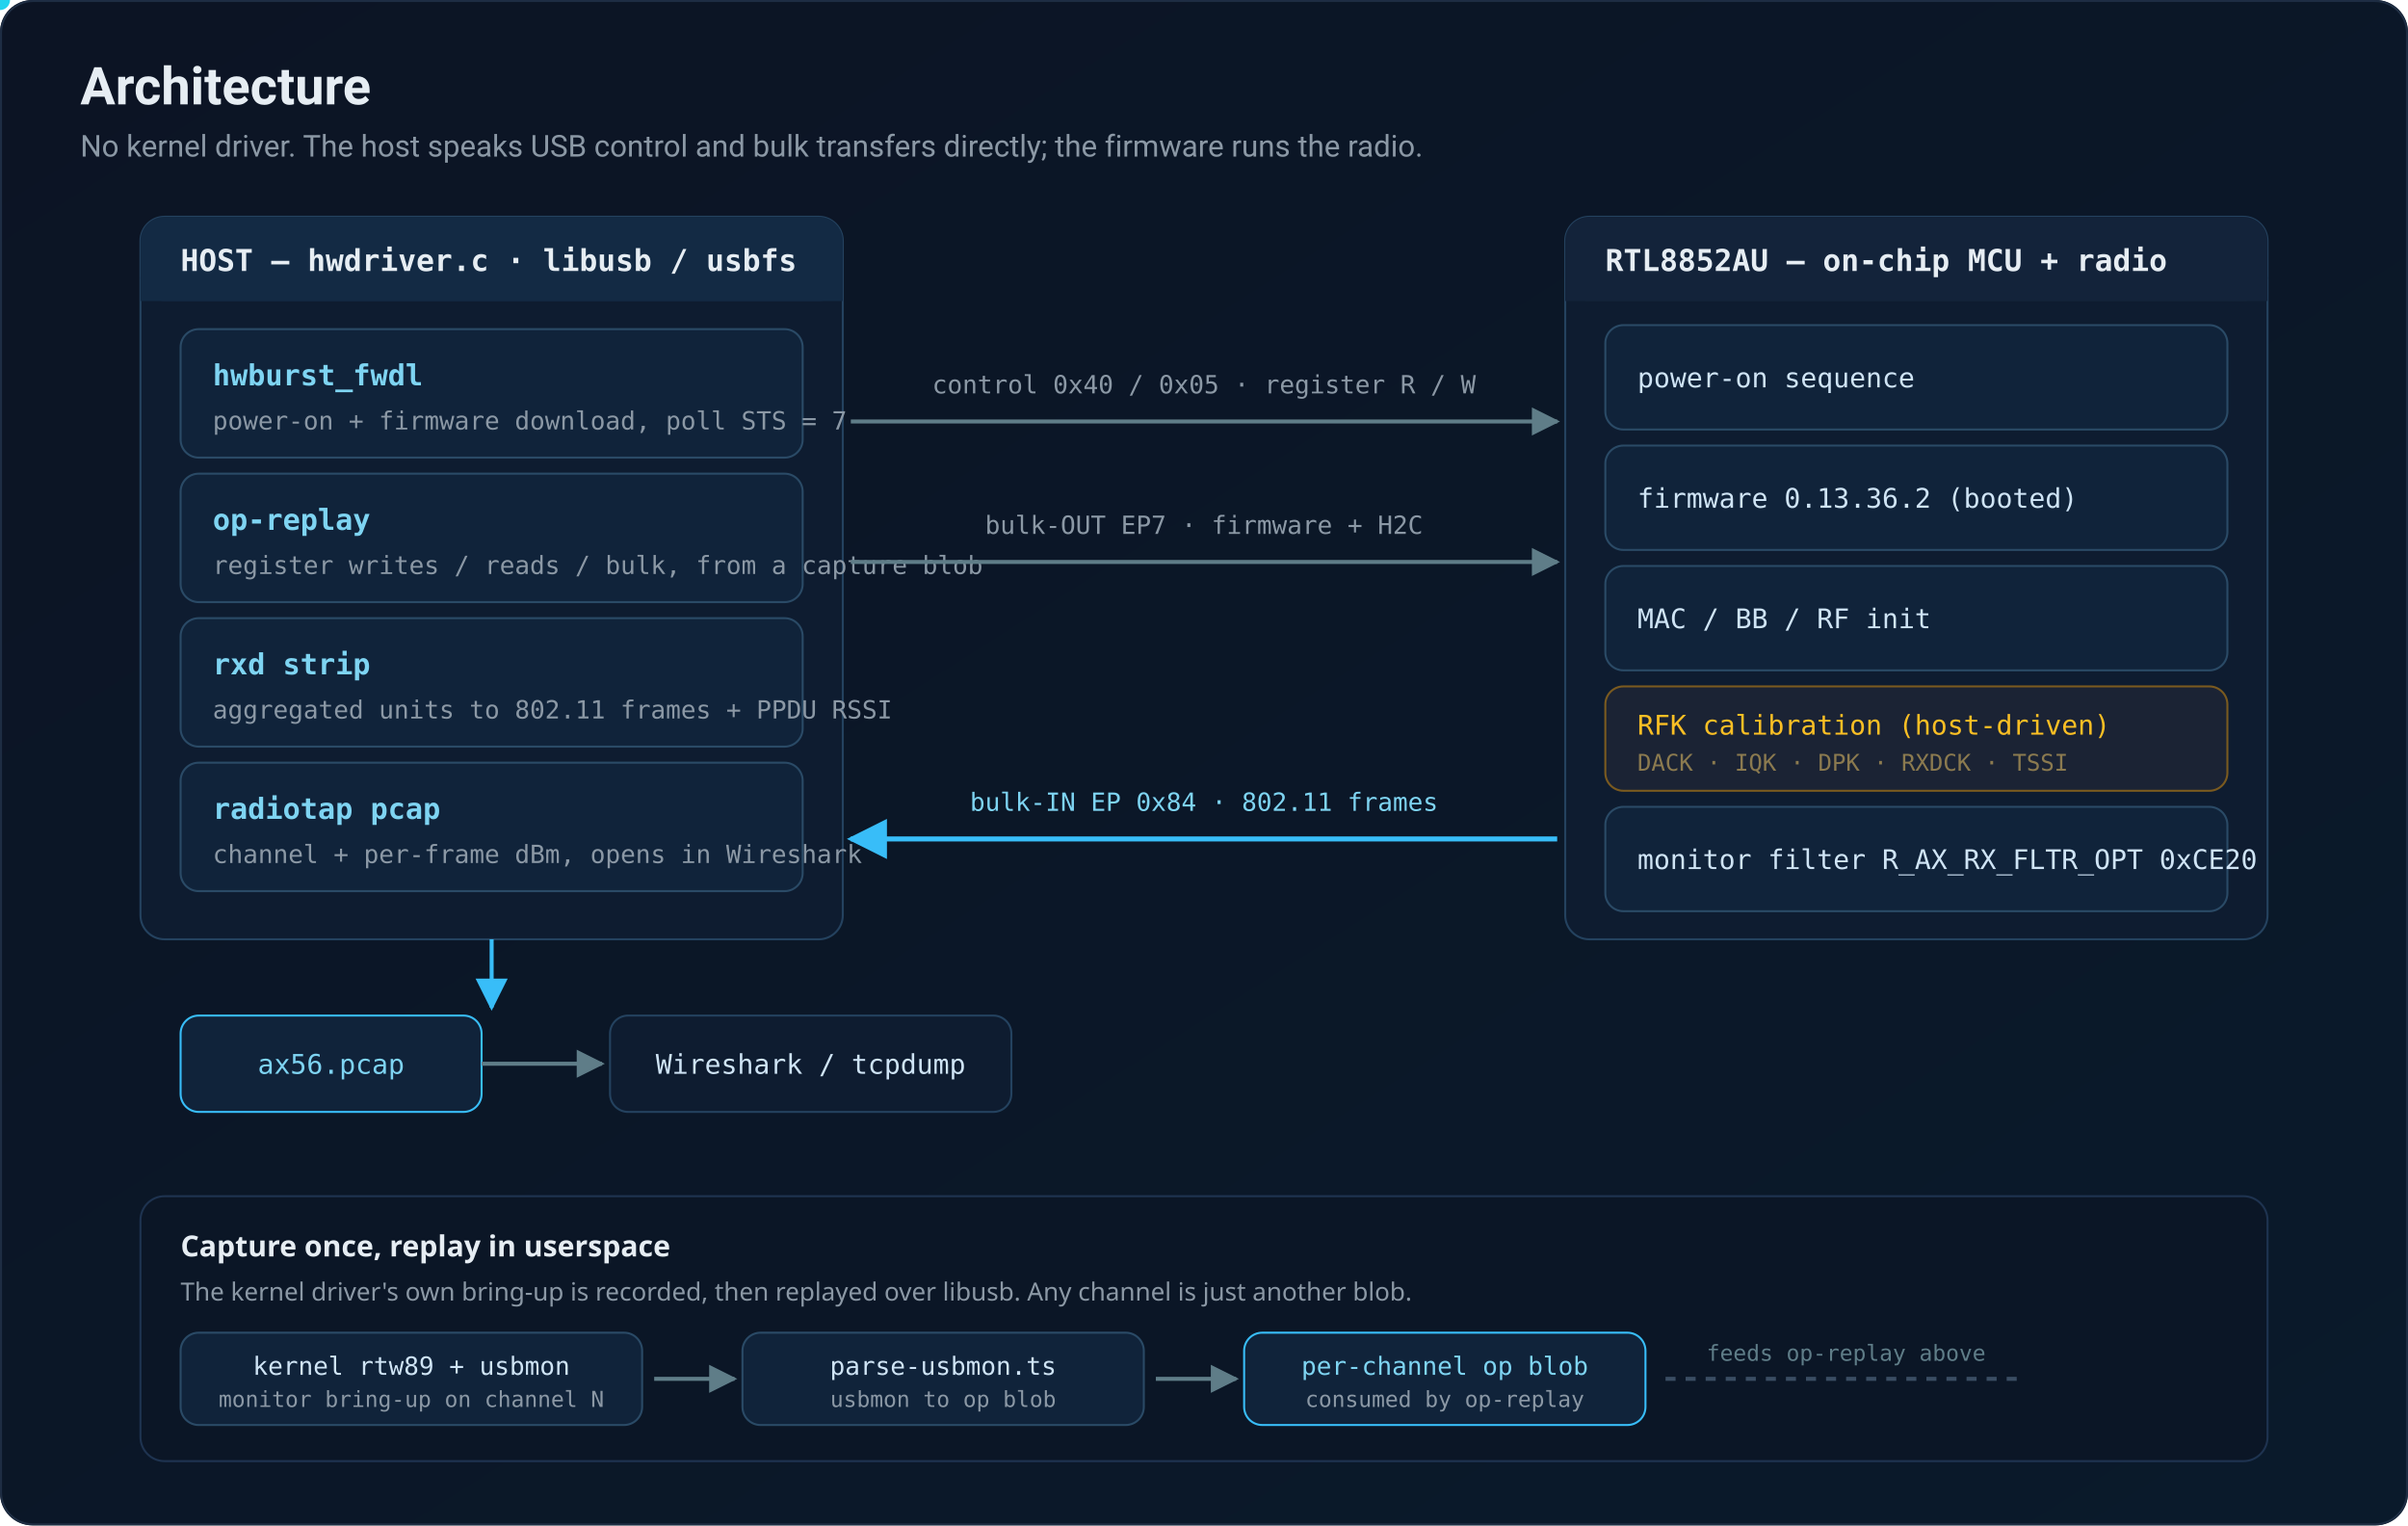
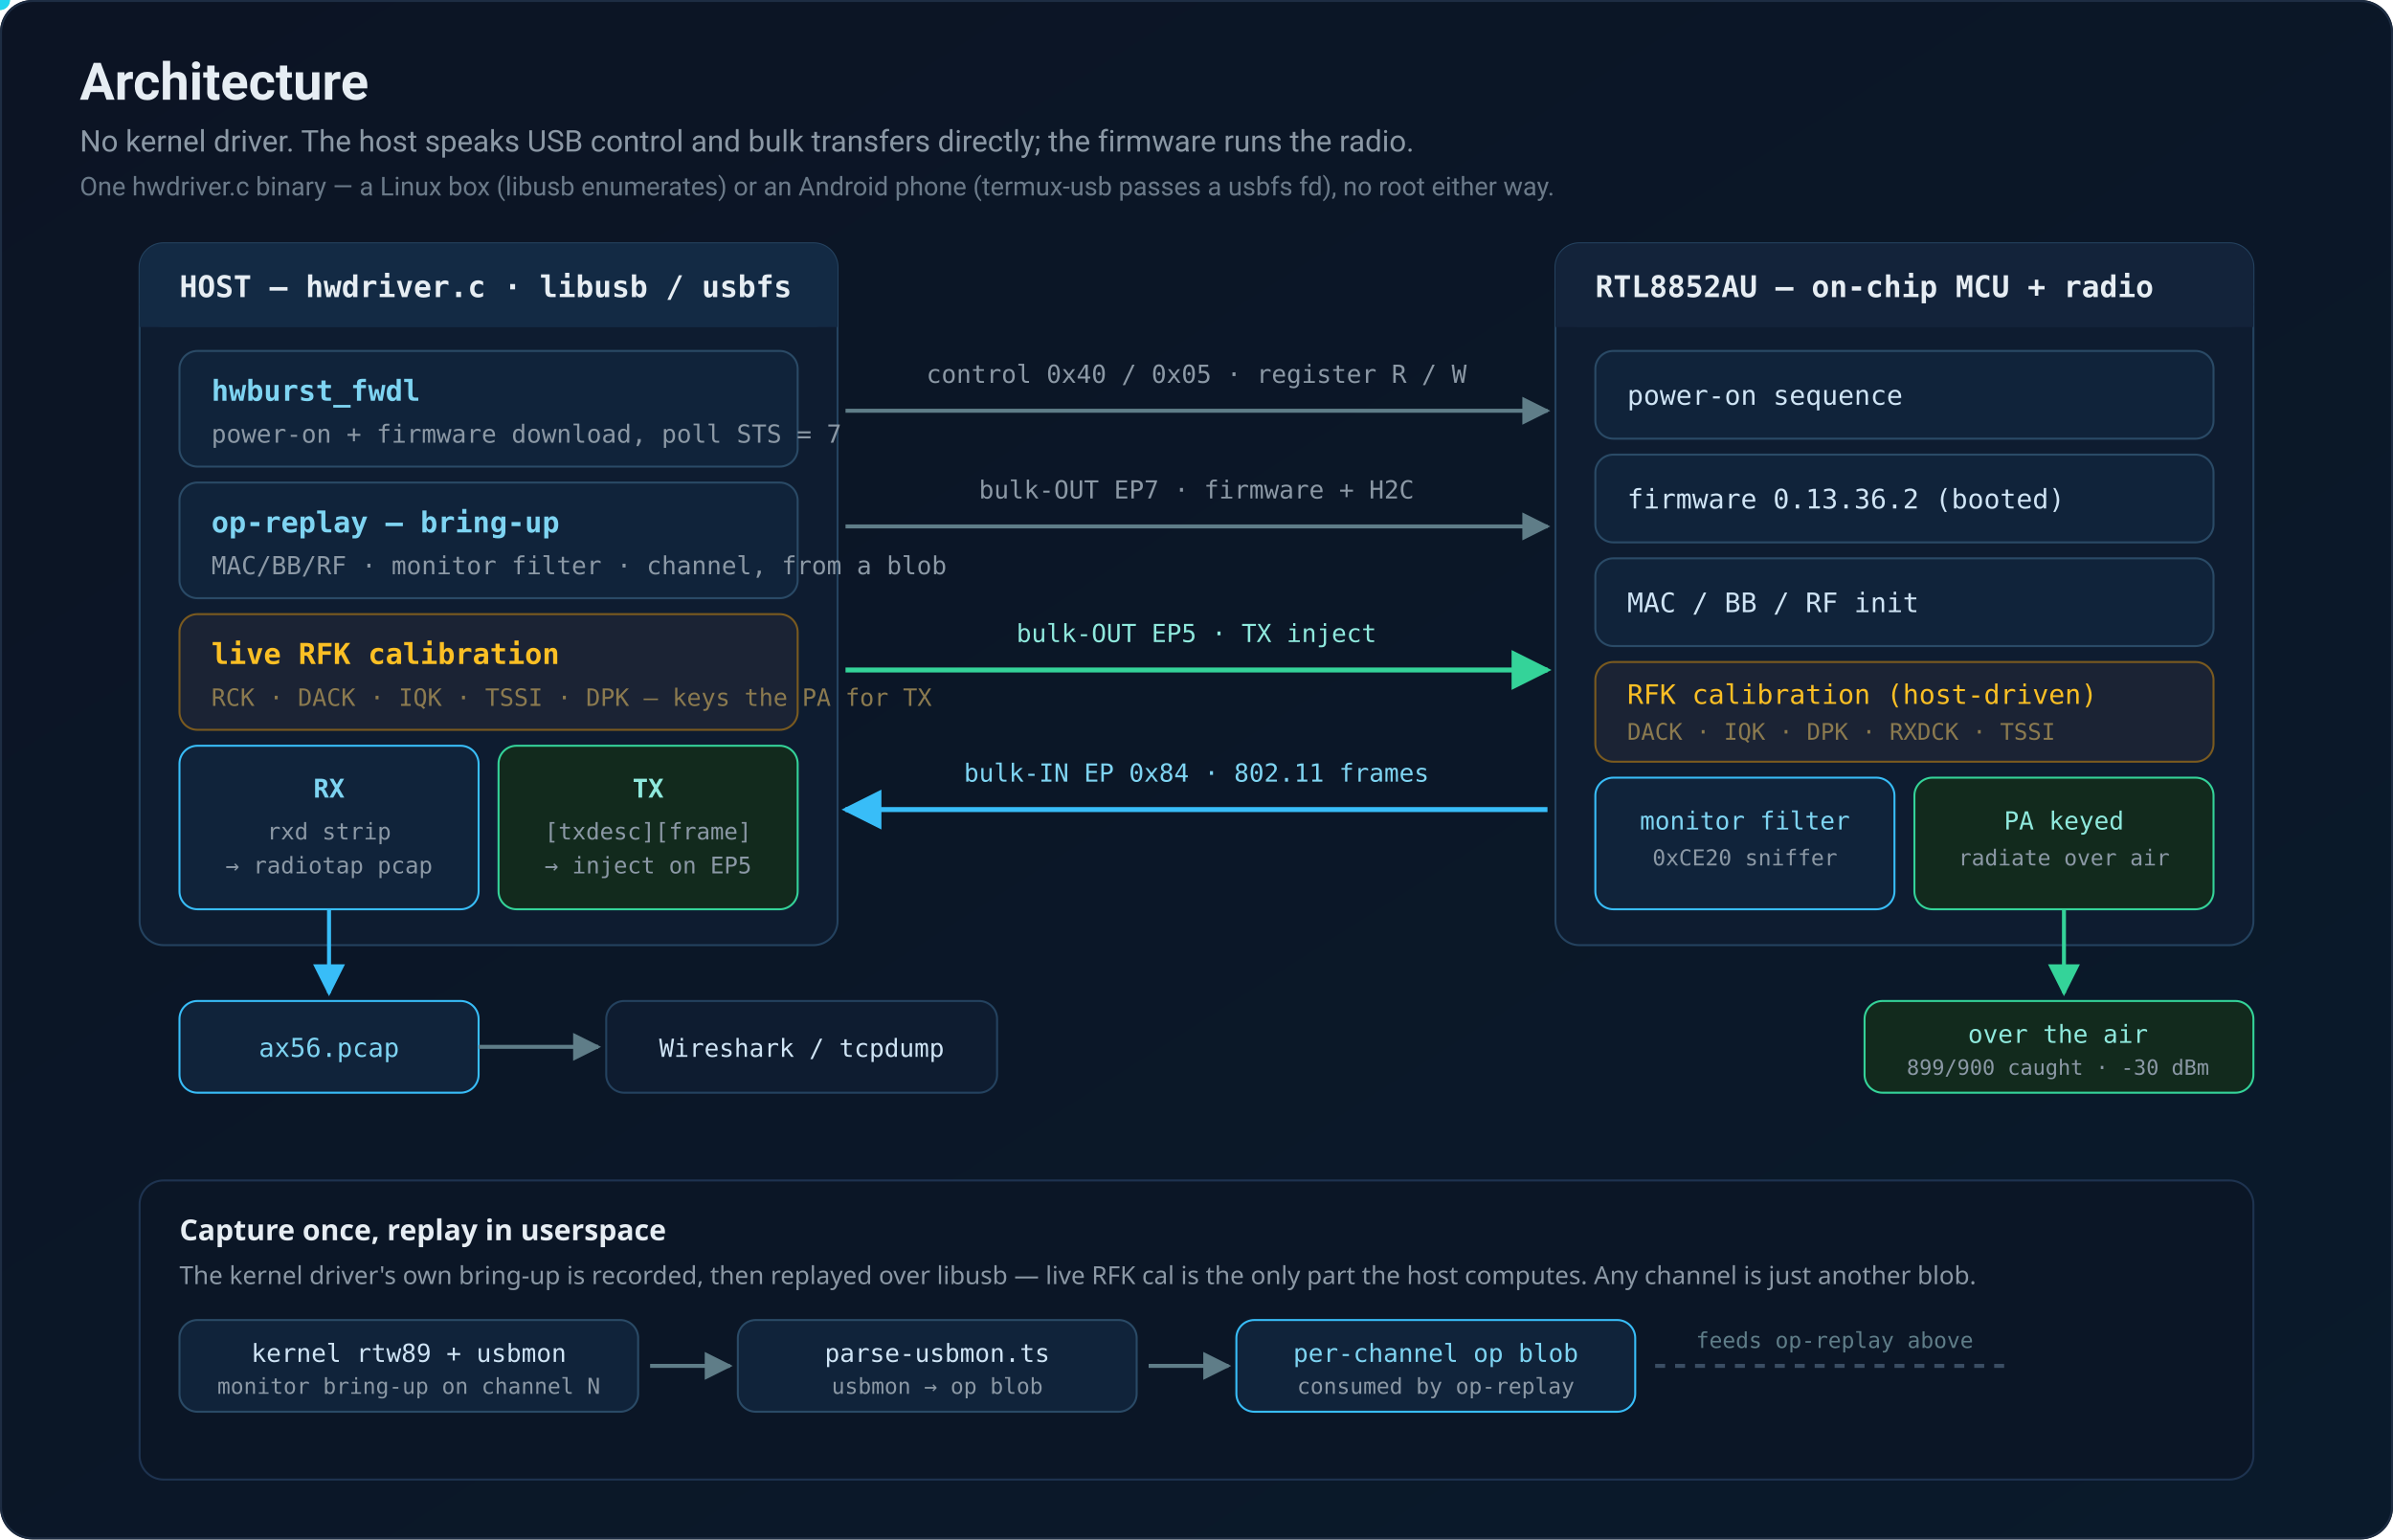
- <svg xmlns="http://www.w3.org/2000/svg" viewBox="0 0 1200 760" width="1200" height="760" font-family="'Segoe UI',system-ui,-apple-system,Roboto,Helvetica,Arial,sans-serif">
+ <svg xmlns="http://www.w3.org/2000/svg" viewBox="0 0 1200 772" width="1200" height="772" font-family="'Segoe UI',system-ui,-apple-system,Roboto,Helvetica,Arial,sans-serif">
  <defs>
    <linearGradient id="abg" x1="0" y1="0" x2="1" y2="1">
      <stop offset="0" stop-color="#0c1424" />
      <stop offset="1" stop-color="#0a1a2b" />
    </linearGradient>
    <marker id="arr" viewBox="0 0 10 10" refX="9" refY="5" markerWidth="7" markerHeight="7" orient="auto-start-reverse">
      <path d="M0 0 L10 5 L0 10 z" fill="#5f7d88" />
    </marker>
    <marker id="arrc" viewBox="0 0 10 10" refX="9" refY="5" markerWidth="8" markerHeight="8" orient="auto-start-reverse">
      <path d="M0 0 L10 5 L0 10 z" fill="#38bdf8" />
    </marker>
+     <marker id="arrt" viewBox="0 0 10 10" refX="9" refY="5" markerWidth="8" markerHeight="8" orient="auto-start-reverse">
+       <path d="M0 0 L10 5 L0 10 z" fill="#34d399" />
+     </marker>
  </defs>
-   <rect x="0" y="0" width="1200" height="760" rx="16" fill="url(#abg)" />
-   <rect x="0.5" y="0.5" width="1199" height="759" rx="16" fill="none" stroke="#1e2d43" />
-   <text x="40" y="52" fill="#e6edf3" font-size="26" font-weight="700">Architecture</text>
-   <text x="40" y="78" fill="#8b98a5" font-size="15">No kernel driver. The host speaks USB control and bulk transfers directly; the firmware runs the radio.</text>
+   <rect x="0" y="0" width="1200" height="772" rx="16" fill="url(#abg)" />
+   <rect x="0.5" y="0.5" width="1199" height="771" rx="16" fill="none" stroke="#1e2d43" />
+   <text x="40" y="50" fill="#e6edf3" font-size="26" font-weight="700">Architecture</text>
+   <text x="40" y="76" fill="#8b98a5" font-size="15">No kernel driver. The host speaks USB control and bulk transfers directly; the firmware runs the radio.</text>
+   <text x="40" y="98" fill="#6b7a89" font-size="13">One hwdriver.c binary — a Linux box (libusb enumerates) or an Android phone (termux-usb passes a usbfs fd), no root either way.</text>
  <g font-family="ui-monospace,'SF Mono',Menlo,Consolas,monospace">
-     <rect x="70" y="108" width="350" height="360" rx="12" fill="#0e1c30" stroke="#24425f" />
-     <rect x="70" y="108" width="350" height="42" rx="12" fill="#132a44" />
-     <rect x="70" y="138" width="350" height="12" fill="#132a44" />
-     <text x="90" y="135" fill="#e6edf3" font-size="15" font-weight="700">HOST — hwdriver.c  ·  libusb / usbfs</text>
+     <rect x="70" y="122" width="350" height="352" rx="12" fill="#0e1c30" stroke="#24425f" />
+     <rect x="70" y="122" width="350" height="42" rx="12" fill="#132a44" />
+     <rect x="70" y="152" width="350" height="12" fill="#132a44" />
+     <text x="90" y="149" fill="#e6edf3" font-size="15" font-weight="700">HOST — hwdriver.c  ·  libusb / usbfs</text>
    <g>
-       <rect x="90" y="164" width="310" height="64" rx="9" fill="#10233a" stroke="#2a4a66" />
-       <text x="106" y="192" fill="#7ed4f2" font-size="14.5" font-weight="700">hwburst_fwdl</text>
-       <text x="106" y="214" fill="#8b98a5" font-size="12.5">power-on + firmware download, poll STS = 7</text>
+       <rect x="90" y="176" width="310" height="58" rx="9" fill="#10233a" stroke="#2a4a66" />
+       <text x="106" y="201" fill="#7ed4f2" font-size="14.5" font-weight="700">hwburst_fwdl</text>
+       <text x="106" y="222" fill="#8b98a5" font-size="12.5">power-on + firmware download, poll STS = 7</text>
    </g>
    <g>
-       <rect x="90" y="236" width="310" height="64" rx="9" fill="#10233a" stroke="#2a4a66" />
-       <text x="106" y="264" fill="#7ed4f2" font-size="14.5" font-weight="700">op-replay</text>
-       <text x="106" y="286" fill="#8b98a5" font-size="12.5">register writes / reads / bulk, from a capture blob</text>
+       <rect x="90" y="242" width="310" height="58" rx="9" fill="#10233a" stroke="#2a4a66" />
+       <text x="106" y="267" fill="#7ed4f2" font-size="14.5" font-weight="700">op-replay — bring-up</text>
+       <text x="106" y="288" fill="#8b98a5" font-size="12.5">MAC/BB/RF · monitor filter · channel, from a blob</text>
    </g>
    <g>
-       <rect x="90" y="308" width="310" height="64" rx="9" fill="#10233a" stroke="#2a4a66" />
-       <text x="106" y="336" fill="#7ed4f2" font-size="14.5" font-weight="700">rxd strip</text>
-       <text x="106" y="358" fill="#8b98a5" font-size="12.5">aggregated units to 802.11 frames + PPDU RSSI</text>
+       <rect x="90" y="308" width="310" height="58" rx="9" fill="#1b2334" stroke="#7a5a1f" />
+       <text x="106" y="333" fill="#fbbf24" font-size="14.5" font-weight="700">live RFK calibration</text>
+       <text x="106" y="354" fill="#8b7a4f" font-size="12">RCK · DACK · IQK · TSSI · DPK — keys the PA for TX</text>
    </g>
    <g>
-       <rect x="90" y="380" width="310" height="64" rx="9" fill="#10233a" stroke="#2a4a66" />
-       <text x="106" y="408" fill="#7ed4f2" font-size="14.5" font-weight="700">radiotap pcap</text>
-       <text x="106" y="430" fill="#8b98a5" font-size="12.5">channel + per-frame dBm, opens in Wireshark</text>
+       <rect x="90" y="374" width="150" height="82" rx="9" fill="#10233a" stroke="#38bdf8" />
+       <text x="165" y="400" fill="#7ed4f2" font-size="13" font-weight="700" text-anchor="middle">RX</text>
+       <text x="165" y="421" fill="#8b98a5" font-size="11.5" text-anchor="middle">rxd strip</text>
+       <text x="165" y="438" fill="#8b98a5" font-size="11.5" text-anchor="middle">→ radiotap pcap</text>
+     </g>
+     <g>
+       <rect x="250" y="374" width="150" height="82" rx="9" fill="#122a1d" stroke="#34d399" />
+       <text x="325" y="400" fill="#8fe9dd" font-size="13" font-weight="700" text-anchor="middle">TX</text>
+       <text x="325" y="421" fill="#8b98a5" font-size="11.5" text-anchor="middle">[txdesc][frame]</text>
+       <text x="325" y="438" fill="#8b98a5" font-size="11.5" text-anchor="middle">→ inject on EP5</text>
    </g>
  </g>
  <g font-family="ui-monospace,'SF Mono',Menlo,Consolas,monospace">
-     <rect x="780" y="108" width="350" height="360" rx="12" fill="#0e1c30" stroke="#24425f" />
-     <rect x="780" y="108" width="350" height="42" rx="12" fill="#13233a" />
-     <rect x="780" y="138" width="350" height="12" fill="#13233a" />
-     <text x="800" y="135" fill="#e6edf3" font-size="15" font-weight="700">RTL8852AU  —  on-chip MCU + radio</text>
+     <rect x="780" y="122" width="350" height="352" rx="12" fill="#0e1c30" stroke="#24425f" />
+     <rect x="780" y="122" width="350" height="42" rx="12" fill="#13233a" />
+     <rect x="780" y="152" width="350" height="12" fill="#13233a" />
+     <text x="800" y="149" fill="#e6edf3" font-size="15" font-weight="700">RTL8852AU  —  on-chip MCU + radio</text>
    <g>
-       <rect x="800" y="162" width="310" height="52" rx="9" fill="#10233a" stroke="#2a4a66" />
-       <text x="816" y="193" fill="#cfe4f5" font-size="13.5">power-on sequence</text>
+       <rect x="800" y="176" width="310" height="44" rx="9" fill="#10233a" stroke="#2a4a66" />
+       <text x="816" y="203" fill="#cfe4f5" font-size="13.5">power-on sequence</text>
    </g>
    <g>
-       <rect x="800" y="222" width="310" height="52" rx="9" fill="#10233a" stroke="#2a4a66" />
-       <text x="816" y="253" fill="#cfe4f5" font-size="13.5">firmware 0.13.36.2  (booted)</text>
+       <rect x="800" y="228" width="310" height="44" rx="9" fill="#10233a" stroke="#2a4a66" />
+       <text x="816" y="255" fill="#cfe4f5" font-size="13.5">firmware 0.13.36.2  (booted)</text>
    </g>
    <g>
-       <rect x="800" y="282" width="310" height="52" rx="9" fill="#10233a" stroke="#2a4a66" />
-       <text x="816" y="313" fill="#cfe4f5" font-size="13.5">MAC / BB / RF init</text>
+       <rect x="800" y="280" width="310" height="44" rx="9" fill="#10233a" stroke="#2a4a66" />
+       <text x="816" y="307" fill="#cfe4f5" font-size="13.5">MAC / BB / RF init</text>
    </g>
    <g>
-       <rect x="800" y="342" width="310" height="52" rx="9" fill="#1b2334" stroke="#7a5a1f" />
-       <text x="816" y="366" fill="#fbbf24" font-size="13.5">RFK calibration  (host-driven)</text>
-       <text x="816" y="384" fill="#8b7a4f" font-size="11.5">DACK · IQK · DPK · RXDCK · TSSI</text>
+       <rect x="800" y="332" width="310" height="50" rx="9" fill="#1b2334" stroke="#7a5a1f" />
+       <text x="816" y="353" fill="#fbbf24" font-size="13.5">RFK calibration  (host-driven)</text>
+       <text x="816" y="371" fill="#8b7a4f" font-size="11.5">DACK · IQK · DPK · RXDCK · TSSI</text>
    </g>
    <g>
-       <rect x="800" y="402" width="310" height="52" rx="9" fill="#10233a" stroke="#2a4a66" />
-       <text x="816" y="433" fill="#cfe4f5" font-size="13.5">monitor filter  R_AX_RX_FLTR_OPT 0xCE20</text>
+       <rect x="800" y="390" width="150" height="66" rx="9" fill="#10233a" stroke="#38bdf8" />
+       <text x="875" y="416" fill="#7ed4f2" font-size="12.5" text-anchor="middle">monitor filter</text>
+       <text x="875" y="434" fill="#8b98a5" font-size="11" text-anchor="middle">0xCE20 sniffer</text>
+     </g>
+     <g>
+       <rect x="960" y="390" width="150" height="66" rx="9" fill="#122a1d" stroke="#34d399" />
+       <text x="1035" y="416" fill="#8fe9dd" font-size="12.5" text-anchor="middle">PA keyed</text>
+       <text x="1035" y="434" fill="#8b98a5" font-size="11" text-anchor="middle">radiate over air</text>
    </g>
  </g>
  <g font-family="ui-monospace,'SF Mono',Menlo,Consolas,monospace" font-size="12.5">
-     <text x="600" y="196" fill="#8b98a5" text-anchor="middle">control  0x40 / 0x05  ·  register R / W</text>
-     <line x1="424" y1="210" x2="776" y2="210" stroke="#5f7d88" stroke-width="2" marker-end="url(#arr)" />
-     <text x="600" y="266" fill="#8b98a5" text-anchor="middle">bulk-OUT  EP7  ·  firmware + H2C</text>
-     <line x1="424" y1="280" x2="776" y2="280" stroke="#5f7d88" stroke-width="2" marker-end="url(#arr)" />
-     <text x="600" y="404" fill="#7ed4f2" text-anchor="middle">bulk-IN  EP 0x84  ·  802.11 frames</text>
-     <line x1="776" y1="418" x2="424" y2="418" stroke="#38bdf8" stroke-width="2.5" marker-end="url(#arrc)" />
+     <text x="600" y="192" fill="#8b98a5" text-anchor="middle">control  0x40 / 0x05  ·  register R / W</text>
+     <line x1="424" y1="206" x2="776" y2="206" stroke="#5f7d88" stroke-width="2" marker-end="url(#arr)" />
+     <text x="600" y="250" fill="#8b98a5" text-anchor="middle">bulk-OUT  EP7  ·  firmware + H2C</text>
+     <line x1="424" y1="264" x2="776" y2="264" stroke="#5f7d88" stroke-width="2" marker-end="url(#arr)" />
+     <text x="600" y="322" fill="#8fe9dd" text-anchor="middle">bulk-OUT  EP5  ·  TX inject</text>
+     <line x1="424" y1="336" x2="776" y2="336" stroke="#34d399" stroke-width="2.5" marker-end="url(#arrt)" />
+     <circle r="5" fill="#34d399">
+       <animate attributeName="cx" values="430;770" dur="1.8s" repeatCount="indefinite" />
+       <animate attributeName="cy" values="336;336" dur="1.8s" repeatCount="indefinite" />
+       <animate attributeName="opacity" values="0;1;1;0" keyTimes="0;0.1;0.9;1" dur="1.8s" repeatCount="indefinite" />
+     </circle>
+     <text x="600" y="392" fill="#7ed4f2" text-anchor="middle">bulk-IN  EP 0x84  ·  802.11 frames</text>
+     <line x1="776" y1="406" x2="424" y2="406" stroke="#38bdf8" stroke-width="2.5" marker-end="url(#arrc)" />
    <circle r="5" fill="#22d3ee">
      <animate attributeName="cx" values="770;430" dur="1.8s" repeatCount="indefinite" />
-       <animate attributeName="cy" values="418;418" dur="1.8s" repeatCount="indefinite" />
+       <animate attributeName="cy" values="406;406" dur="1.8s" repeatCount="indefinite" />
      <animate attributeName="opacity" values="0;1;1;0" keyTimes="0;0.1;0.9;1" dur="1.8s" repeatCount="indefinite" />
    </circle>
  </g>
  <g font-family="ui-monospace,'SF Mono',Menlo,Consolas,monospace">
-     <line x1="245" y1="468" x2="245" y2="502" stroke="#38bdf8" stroke-width="2" marker-end="url(#arrc)" />
-     <rect x="90" y="506" width="150" height="48" rx="9" fill="#10233a" stroke="#38bdf8" />
-     <text x="165" y="535" fill="#7ed4f2" font-size="13.5" text-anchor="middle">ax56.pcap</text>
-     <line x1="240" y1="530" x2="300" y2="530" stroke="#5f7d88" stroke-width="2" marker-end="url(#arr)" />
-     <rect x="304" y="506" width="200" height="48" rx="9" fill="#0e1c30" stroke="#24425f" />
-     <text x="404" y="535" fill="#cfe4f5" font-size="13.5" text-anchor="middle">Wireshark / tcpdump</text>
+     <line x1="165" y1="456" x2="165" y2="498" stroke="#38bdf8" stroke-width="2" marker-end="url(#arrc)" />
+     <rect x="90" y="502" width="150" height="46" rx="9" fill="#10233a" stroke="#38bdf8" />
+     <text x="165" y="530" fill="#7ed4f2" font-size="13" text-anchor="middle">ax56.pcap</text>
+     <line x1="240" y1="525" x2="300" y2="525" stroke="#5f7d88" stroke-width="2" marker-end="url(#arr)" />
+     <rect x="304" y="502" width="196" height="46" rx="9" fill="#0e1c30" stroke="#24425f" />
+     <text x="402" y="530" fill="#cfe4f5" font-size="12.5" text-anchor="middle">Wireshark / tcpdump</text>
+     <line x1="1035" y1="456" x2="1035" y2="498" stroke="#34d399" stroke-width="2" marker-end="url(#arrt)" />
+     <rect x="935" y="502" width="195" height="46" rx="9" fill="#122a1d" stroke="#34d399" />
+     <text x="1032" y="523" fill="#8fe9dd" font-size="12.5" text-anchor="middle">over the air</text>
+     <text x="1032" y="539" fill="#8b98a5" font-size="10.5" text-anchor="middle">899/900 caught · -30 dBm</text>
  </g>
  <g font-family="ui-monospace,'SF Mono',Menlo,Consolas,monospace">
-     <rect x="70" y="596" width="1060" height="132" rx="12" fill="#0b1626" stroke="#1e3350" />
-     <text x="90" y="626" fill="#e6edf3" font-size="14.5" font-weight="700" font-family="'Segoe UI',system-ui,sans-serif">Capture once, replay in userspace</text>
-     <text x="90" y="648" fill="#8b98a5" font-size="12.5" font-family="'Segoe UI',system-ui,sans-serif">The kernel driver's own bring-up is recorded, then replayed over libusb. Any channel is just another blob.</text>
-     <g transform="translate(90 664)">
+     <rect x="70" y="592" width="1060" height="150" rx="12" fill="#0b1626" stroke="#1e3350" />
+     <text x="90" y="622" fill="#e6edf3" font-size="14.5" font-weight="700" font-family="'Segoe UI',system-ui,sans-serif">Capture once, replay in userspace</text>
+     <text x="90" y="644" fill="#8b98a5" font-size="12.5" font-family="'Segoe UI',system-ui,sans-serif">The kernel driver's own bring-up is recorded, then replayed over libusb — live RFK cal is the only part the host computes. Any channel is just another blob.</text>
+     <g transform="translate(90 662)">
      <rect x="0" y="0" width="230" height="46" rx="9" fill="#10233a" stroke="#2a4a66" />
      <text x="115" y="21" fill="#cfe4f5" font-size="12.5" text-anchor="middle">kernel rtw89 + usbmon</text>
      <text x="115" y="37" fill="#8b98a5" font-size="11" text-anchor="middle">monitor bring-up on channel N</text>
    </g>
-     <line x1="326" y1="687" x2="366" y2="687" stroke="#5f7d88" stroke-width="2" marker-end="url(#arr)" />
-     <g transform="translate(370 664)">
+     <line x1="326" y1="685" x2="366" y2="685" stroke="#5f7d88" stroke-width="2" marker-end="url(#arr)" />
+     <g transform="translate(370 662)">
      <rect x="0" y="0" width="200" height="46" rx="9" fill="#10233a" stroke="#2a4a66" />
      <text x="100" y="21" fill="#cfe4f5" font-size="12.5" text-anchor="middle">parse-usbmon.ts</text>
-       <text x="100" y="37" fill="#8b98a5" font-size="11" text-anchor="middle">usbmon to op blob</text>
+       <text x="100" y="37" fill="#8b98a5" font-size="11" text-anchor="middle">usbmon → op blob</text>
    </g>
-     <line x1="576" y1="687" x2="616" y2="687" stroke="#5f7d88" stroke-width="2" marker-end="url(#arr)" />
-     <g transform="translate(620 664)">
+     <line x1="576" y1="685" x2="616" y2="685" stroke="#5f7d88" stroke-width="2" marker-end="url(#arr)" />
+     <g transform="translate(620 662)">
      <rect x="0" y="0" width="200" height="46" rx="9" fill="#10233a" stroke="#38bdf8" />
      <text x="100" y="21" fill="#7ed4f2" font-size="12.5" text-anchor="middle">per-channel op blob</text>
      <text x="100" y="37" fill="#8b98a5" font-size="11" text-anchor="middle">consumed by op-replay</text>
    </g>
-     <line x1="830" y1="687" x2="1010" y2="687" stroke="#3a4d63" stroke-width="2" stroke-dasharray="5 5" />
-     <text x="920" y="678" fill="#5f7d88" font-size="11" text-anchor="middle">feeds op-replay above</text>
+     <line x1="830" y1="685" x2="1010" y2="685" stroke="#3a4d63" stroke-width="2" stroke-dasharray="5 5" />
+     <text x="920" y="676" fill="#5f7d88" font-size="11" text-anchor="middle">feeds op-replay above</text>
  </g>
</svg>
